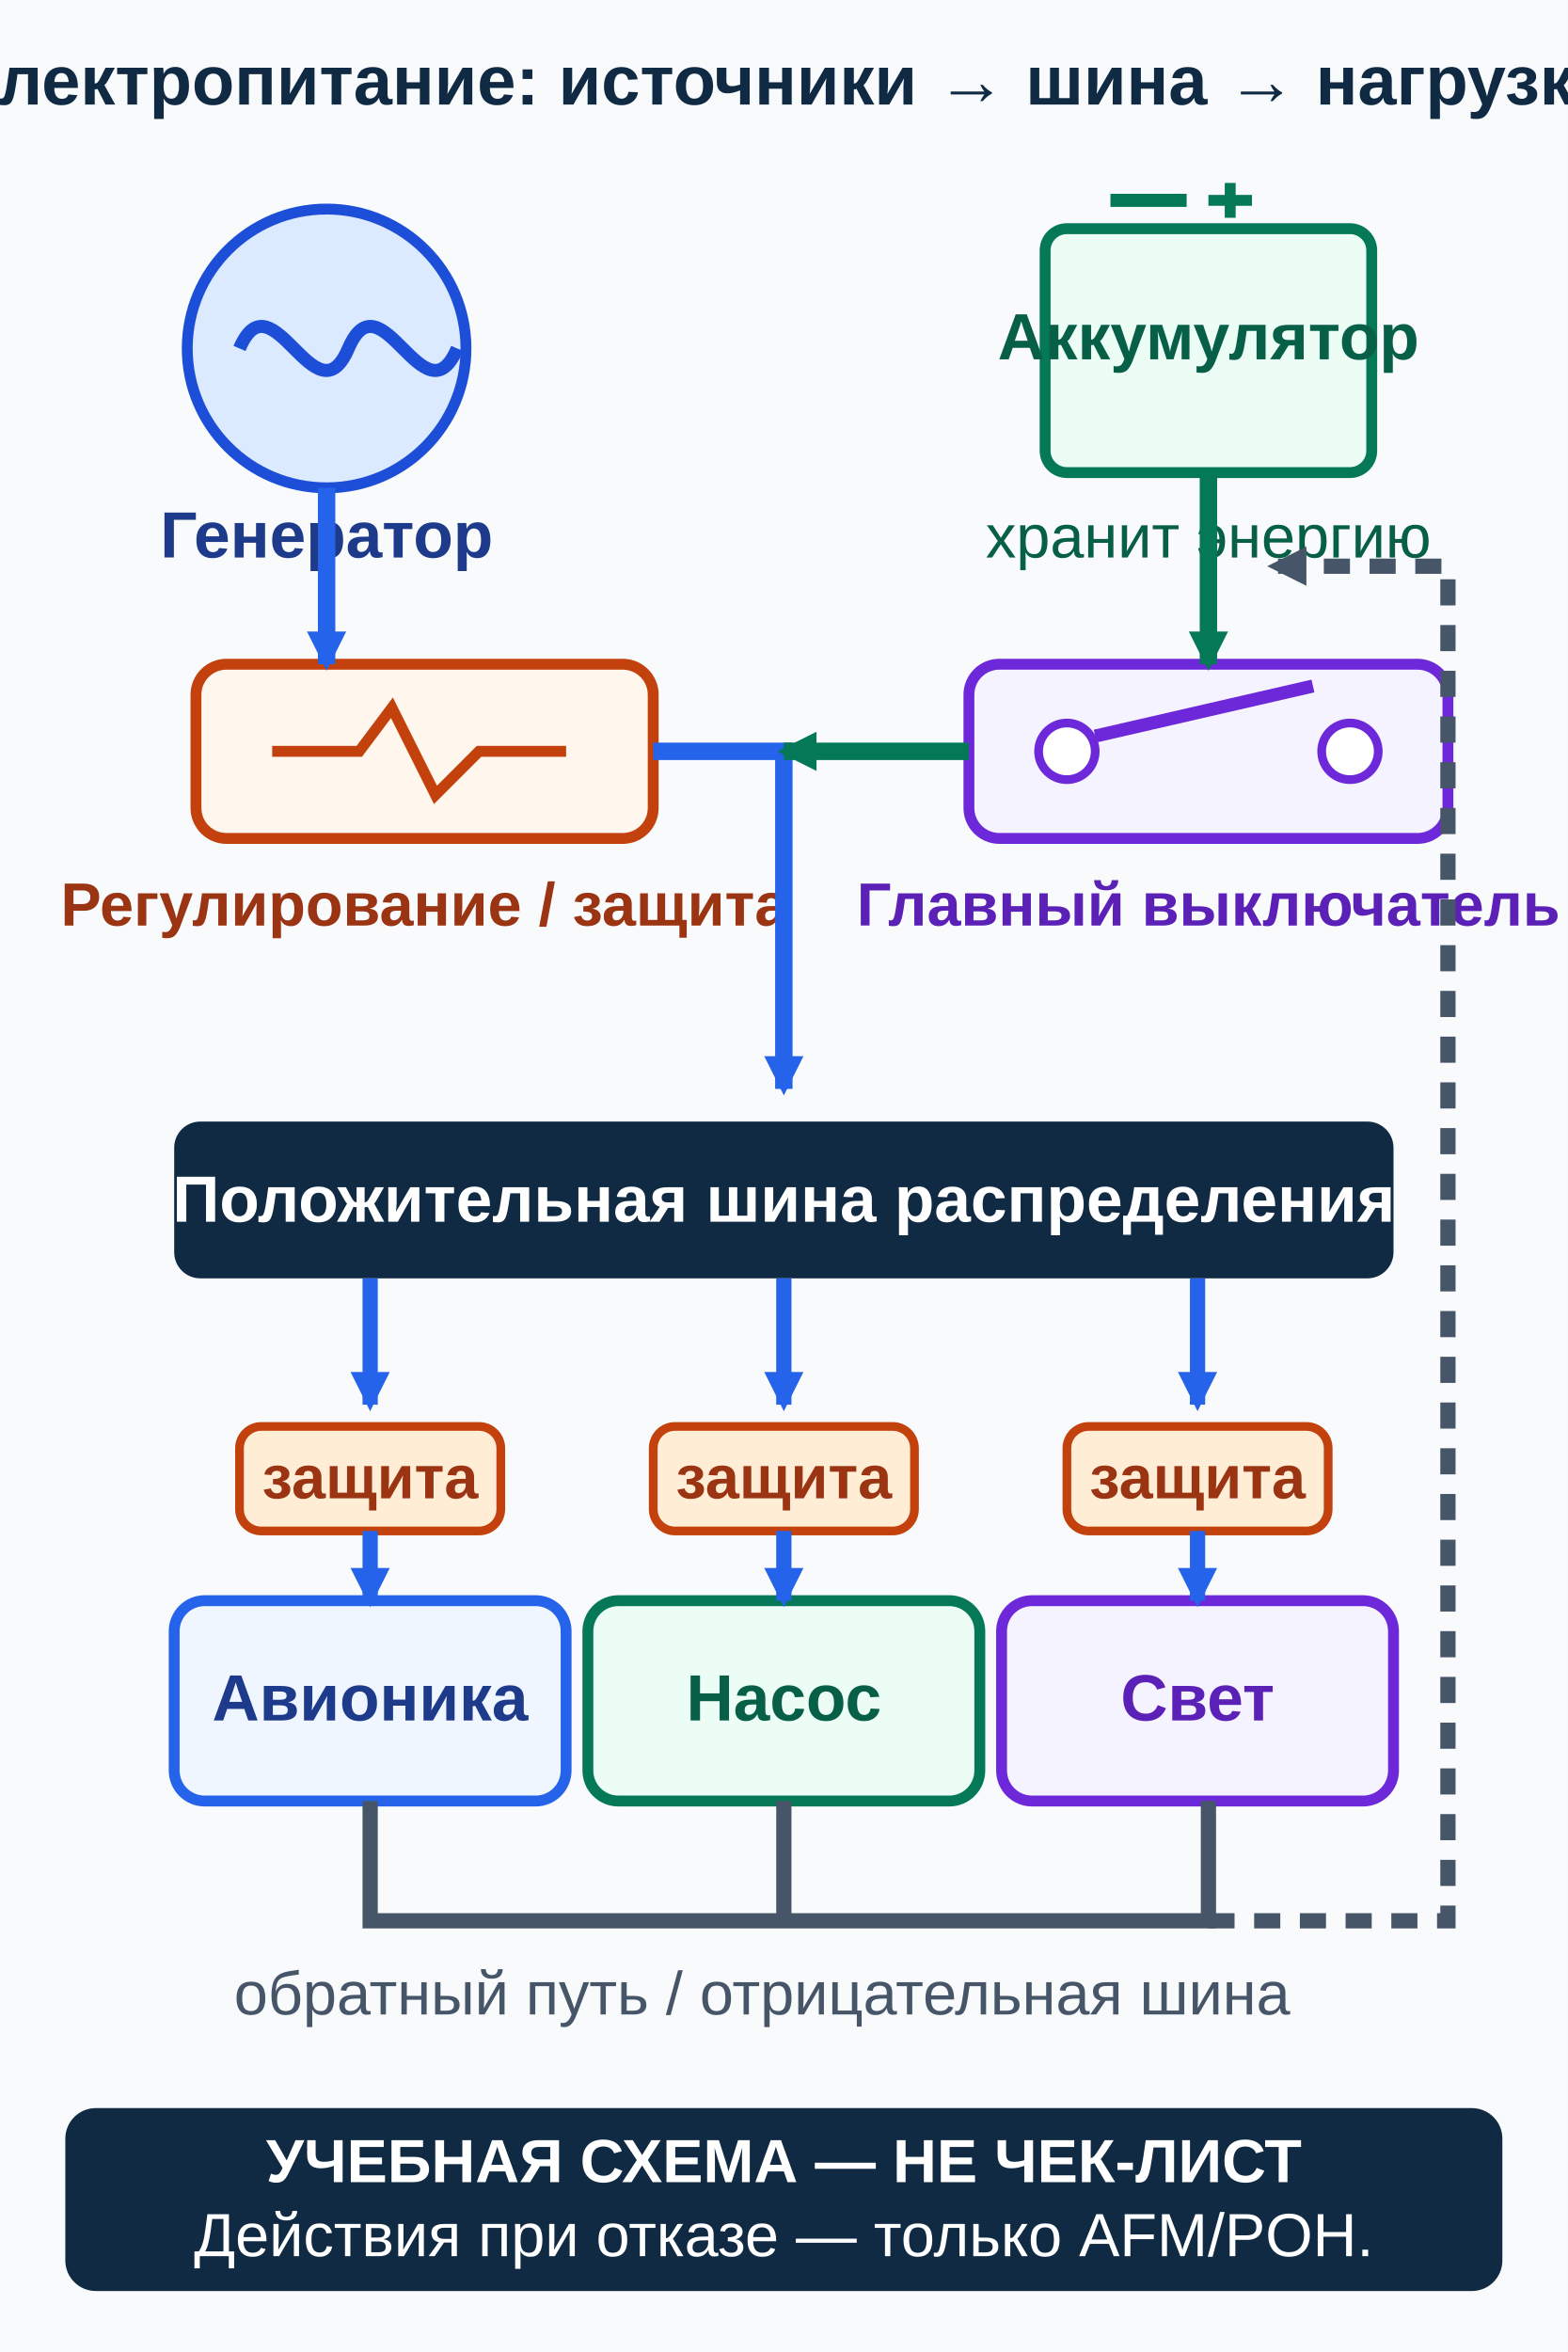
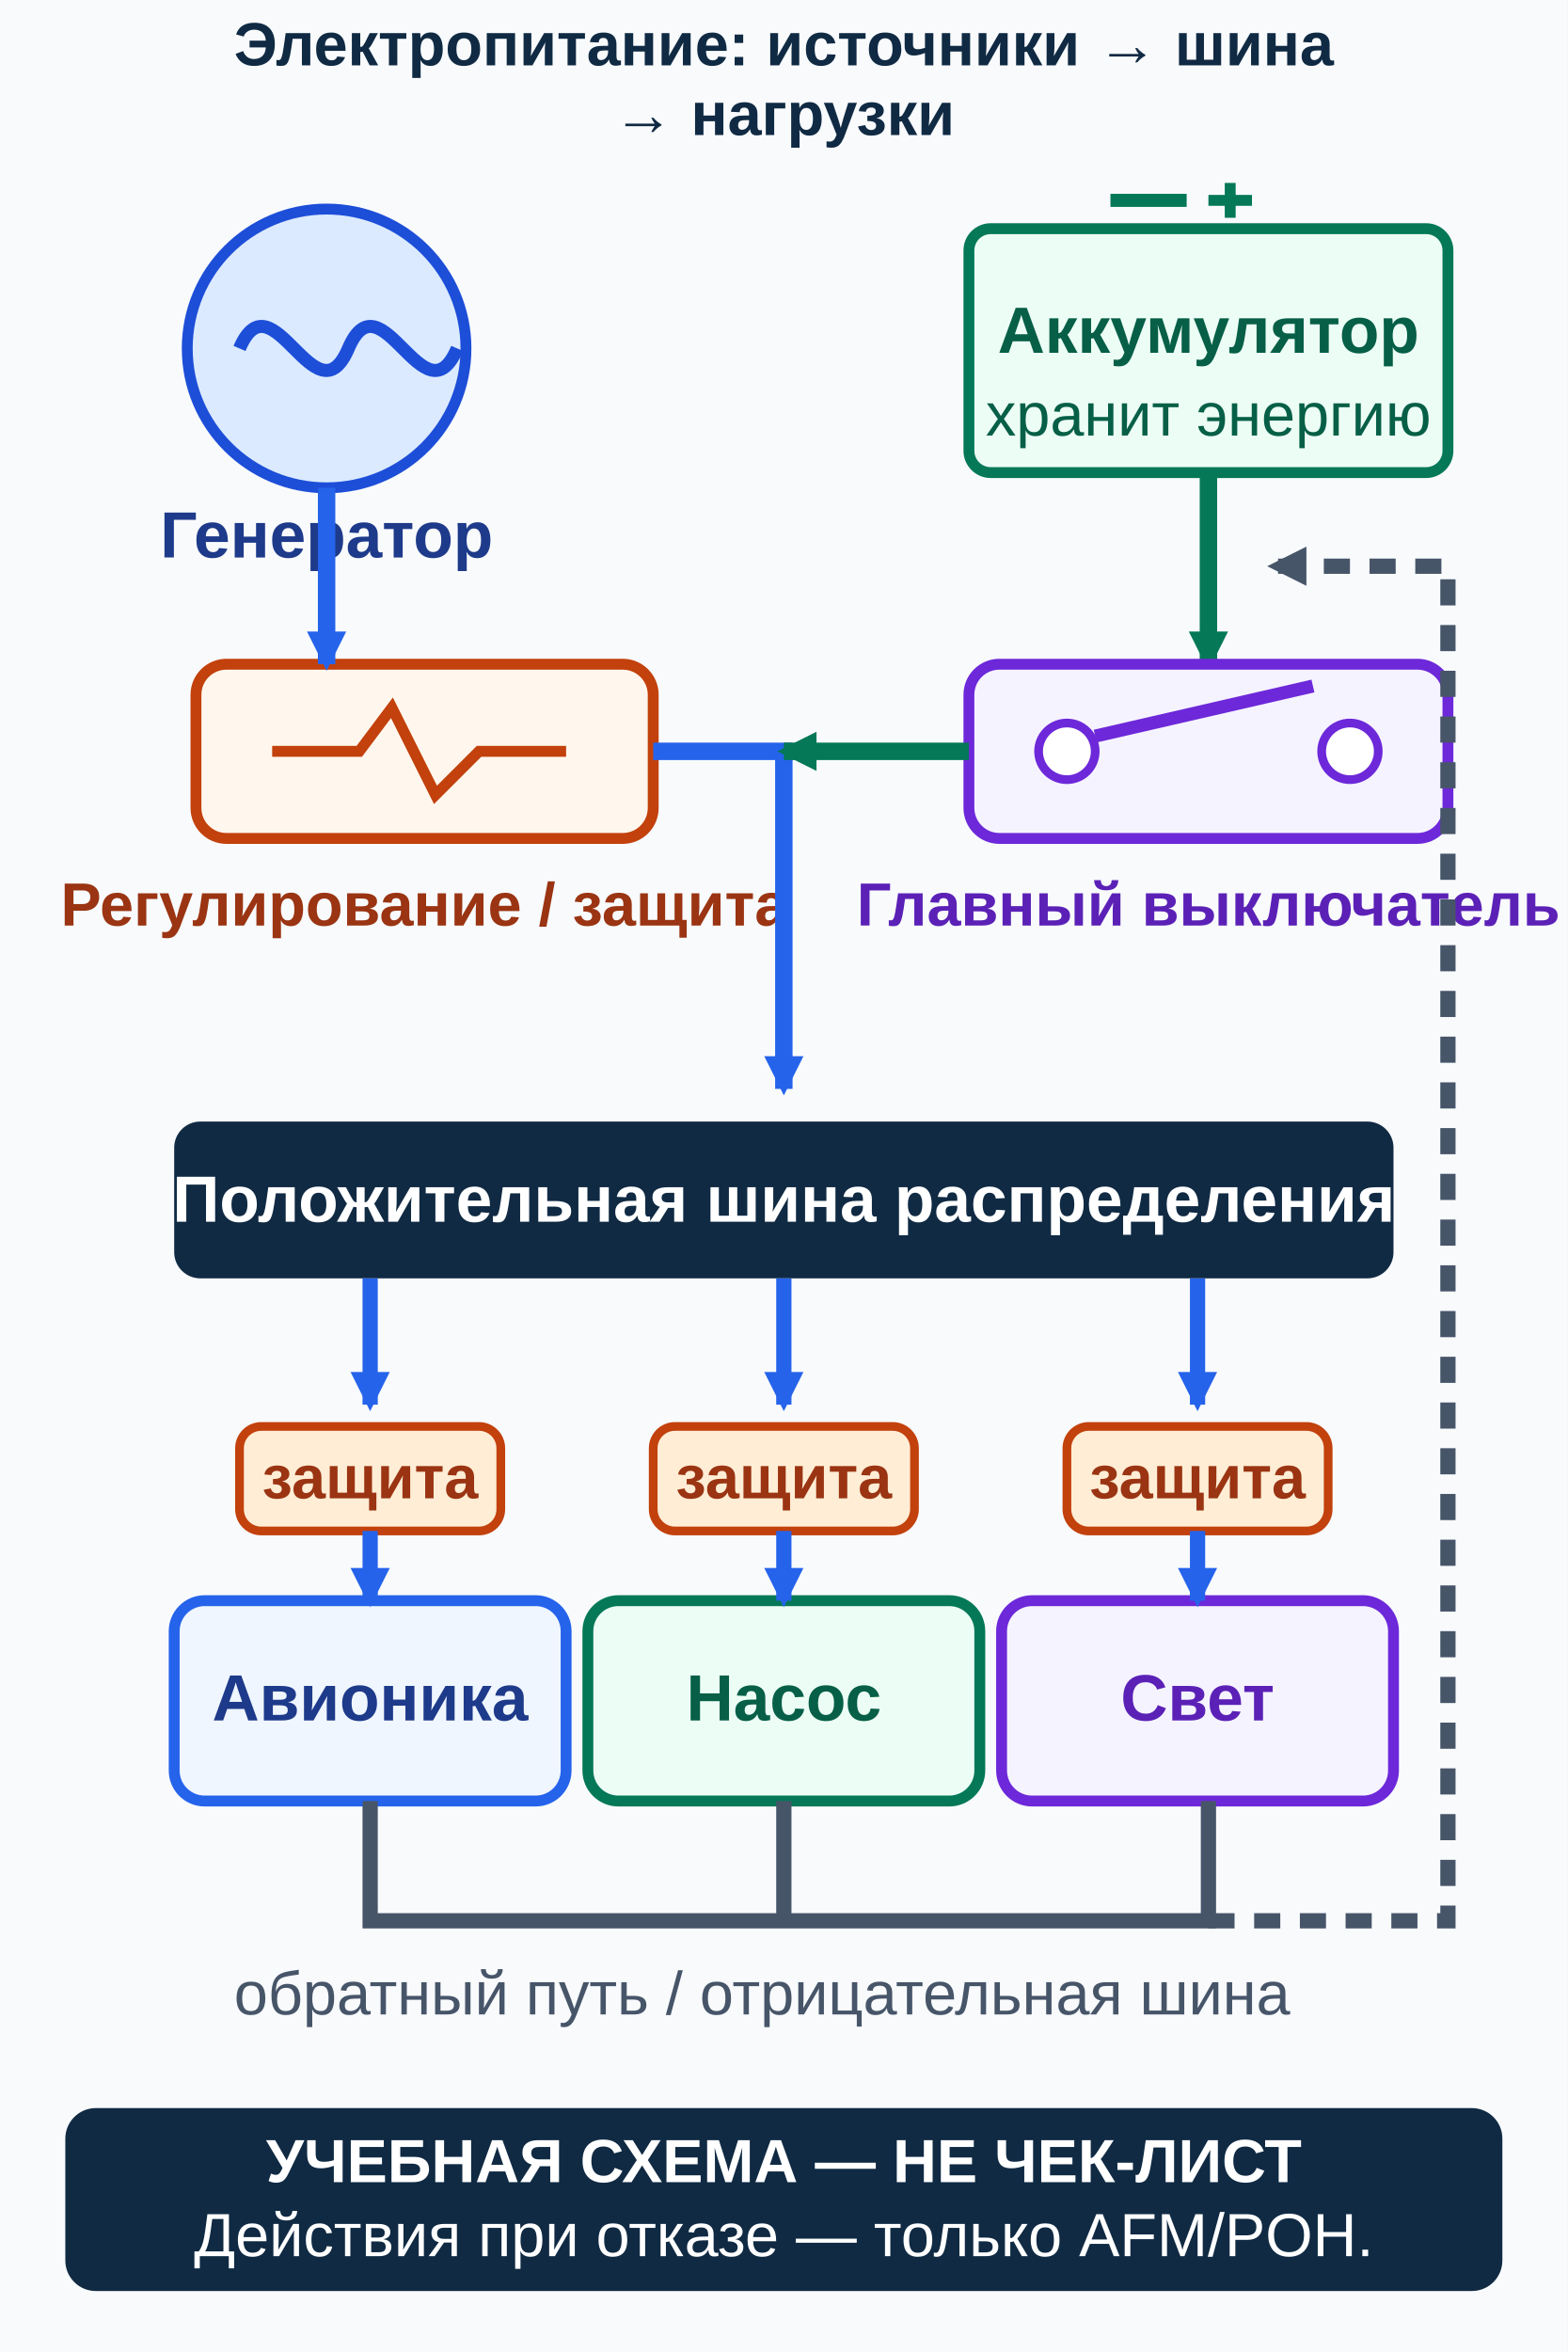
<svg xmlns="http://www.w3.org/2000/svg" viewBox="0 0 720 1080" role="img" aria-labelledby="electrical-title electrical-desc">
  <defs>
    <marker id="current-arrow" viewBox="0 0 12 12" refX="10" refY="6" markerWidth="18" markerHeight="18" markerUnits="userSpaceOnUse" orient="auto">
      <path d="M0 0 L12 6 L0 12 Z" fill="context-stroke" />
    </marker>
  </defs>
  <rect width="720" height="1080" fill="#f8fafc" />
-   <text x="360" y="48" text-anchor="middle" font-family="Arial, sans-serif" font-size="32" font-weight="700" fill="#102a43">Электропитание: источники → шина → нагрузки</text>
+   <text x="360" y="30" text-anchor="middle" font-family="Arial, sans-serif" font-size="28" font-weight="700" fill="#102a43">Электропитание: источники → шина</text>
+   <text x="360" y="62" text-anchor="middle" font-family="Arial, sans-serif" font-size="28" font-weight="700" fill="#102a43">→ нагрузки</text>
  <g id="generator">
    <circle cx="150" cy="160" r="64" fill="#dbeafe" stroke="#1d4ed8" stroke-width="5" />
    <path d="M110 160 C125 125 145 195 160 160 C175 125 195 195 210 160" fill="none" stroke="#1d4ed8" stroke-width="6" />
    <text x="150" y="256" text-anchor="middle" font-family="Arial, sans-serif" font-size="30" font-weight="700" fill="#1e3a8a">Генератор</text>
  </g>
+   <path d="M555 217 V305" fill="none" stroke="#047857" stroke-width="8" marker-end="url(#current-arrow)" />
  <g id="battery">
-     <rect x="480" y="105" width="150" height="112" rx="10" fill="#ecfdf5" stroke="#047857" stroke-width="5" />
+     <rect x="445" y="105" width="220" height="112" rx="10" fill="#ecfdf5" stroke="#047857" stroke-width="5" />
    <line x1="510" y1="92" x2="545" y2="92" stroke="#047857" stroke-width="6" />
    <line x1="565" y1="84" x2="565" y2="100" stroke="#047857" stroke-width="5" />
    <line x1="555" y1="92" x2="575" y2="92" stroke="#047857" stroke-width="5" />
-     <text x="555" y="165" text-anchor="middle" font-family="Arial, sans-serif" font-size="30" font-weight="700" fill="#065f46">Аккумулятор</text>
-     <text x="555" y="256" text-anchor="middle" font-family="Arial, sans-serif" font-size="28" fill="#065f46">хранит энергию</text>
+     <text x="555" y="162" text-anchor="middle" font-family="Arial, sans-serif" font-size="30" font-weight="700" fill="#065f46">Аккумулятор</text>
+     <text x="555" y="200" text-anchor="middle" font-family="Arial, sans-serif" font-size="28" fill="#065f46">хранит энергию</text>
  </g>
  <g id="protection">
    <rect x="90" y="305" width="210" height="80" rx="14" fill="#fff7ed" stroke="#c2410c" stroke-width="5" />
    <path d="M125 345 H165 L180 325 L200 365 L220 345 H260" fill="none" stroke="#c2410c" stroke-width="5" />
    <text x="195" y="425" text-anchor="middle" font-family="Arial, sans-serif" font-size="28" font-weight="700" fill="#9a3412">Регулирование / защита</text>
  </g>
  <g id="master">
    <rect x="445" y="305" width="220" height="80" rx="14" fill="#f5f3ff" stroke="#6d28d9" stroke-width="5" />
    <circle cx="490" cy="345" r="13" fill="#ffffff" stroke="#6d28d9" stroke-width="4" />
    <circle cx="620" cy="345" r="13" fill="#ffffff" stroke="#6d28d9" stroke-width="4" />
    <line x1="503" y1="338" x2="603" y2="315" stroke="#6d28d9" stroke-width="6" />
    <text x="555" y="425" text-anchor="middle" font-family="Arial, sans-serif" font-size="28" font-weight="700" fill="#5b21b6">Главный выключатель</text>
  </g>
  <path d="M150 224 V305" fill="none" stroke="#2563eb" stroke-width="8" marker-end="url(#current-arrow)" />
-   <path d="M555 217 V305" fill="none" stroke="#047857" stroke-width="8" marker-end="url(#current-arrow)" />
  <path d="M300 345 H360 V500" fill="none" stroke="#2563eb" stroke-width="8" marker-end="url(#current-arrow)" />
  <path d="M445 345 H360" fill="none" stroke="#047857" stroke-width="8" marker-end="url(#current-arrow)" />
  <g id="bus">
    <rect x="80" y="515" width="560" height="72" rx="12" fill="#102a43" />
    <text x="360" y="561" text-anchor="middle" font-family="Arial, sans-serif" font-size="30" font-weight="700" fill="#ffffff">Положительная шина распределения</text>
  </g>
  <g id="load">
    <path d="M170 587 V645" fill="none" stroke="#2563eb" stroke-width="7" marker-end="url(#current-arrow)" />
    <path d="M360 587 V645" fill="none" stroke="#2563eb" stroke-width="7" marker-end="url(#current-arrow)" />
    <path d="M550 587 V645" fill="none" stroke="#2563eb" stroke-width="7" marker-end="url(#current-arrow)" />
    <rect x="110" y="655" width="120" height="48" rx="10" fill="#ffedd5" stroke="#c2410c" stroke-width="4" />
    <rect x="300" y="655" width="120" height="48" rx="10" fill="#ffedd5" stroke="#c2410c" stroke-width="4" />
    <rect x="490" y="655" width="120" height="48" rx="10" fill="#ffedd5" stroke="#c2410c" stroke-width="4" />
    <text x="170" y="688" text-anchor="middle" font-family="Arial, sans-serif" font-size="28" font-weight="700" fill="#9a3412">защита</text>
    <text x="360" y="688" text-anchor="middle" font-family="Arial, sans-serif" font-size="28" font-weight="700" fill="#9a3412">защита</text>
    <text x="550" y="688" text-anchor="middle" font-family="Arial, sans-serif" font-size="28" font-weight="700" fill="#9a3412">защита</text>
    <rect x="80" y="735" width="180" height="92" rx="14" fill="#eff6ff" stroke="#2563eb" stroke-width="5" />
    <rect x="270" y="735" width="180" height="92" rx="14" fill="#ecfdf5" stroke="#047857" stroke-width="5" />
    <rect x="460" y="735" width="180" height="92" rx="14" fill="#f5f3ff" stroke="#6d28d9" stroke-width="5" />
    <text x="170" y="790" text-anchor="middle" font-family="Arial, sans-serif" font-size="30" font-weight="700" fill="#1e3a8a">Авионика</text>
    <text x="360" y="790" text-anchor="middle" font-family="Arial, sans-serif" font-size="30" font-weight="700" fill="#065f46">Насос</text>
    <text x="550" y="790" text-anchor="middle" font-family="Arial, sans-serif" font-size="30" font-weight="700" fill="#5b21b6">Свет</text>
    <line x1="170" y1="703" x2="170" y2="735" stroke="#2563eb" stroke-width="7" marker-end="url(#current-arrow)" />
    <line x1="360" y1="703" x2="360" y2="735" stroke="#2563eb" stroke-width="7" marker-end="url(#current-arrow)" />
    <line x1="550" y1="703" x2="550" y2="735" stroke="#2563eb" stroke-width="7" marker-end="url(#current-arrow)" />
  </g>
  <path d="M170 827 V882 H555 V827" fill="none" stroke="#475569" stroke-width="7" />
  <path d="M360 827 V882" fill="none" stroke="#475569" stroke-width="7" />
  <path d="M555 882 H665 V260 H585" fill="none" stroke="#475569" stroke-width="7" stroke-dasharray="12 9" marker-end="url(#current-arrow)" />
  <text x="350" y="925" text-anchor="middle" font-family="Arial, sans-serif" font-size="28" fill="#475569">обратный путь / отрицательная шина</text>
  <rect x="30" y="968" width="660" height="84" rx="14" fill="#102a43" />
  <text x="360" y="1002" text-anchor="middle" font-family="Arial, sans-serif" font-size="28" font-weight="700" fill="#ffffff">УЧЕБНАЯ СХЕМА — НЕ ЧЕК-ЛИСТ</text>
  <text x="360" y="1036" text-anchor="middle" font-family="Arial, sans-serif" font-size="28" fill="#ffffff">Действия при отказе — только AFM/POH.</text>
</svg>
